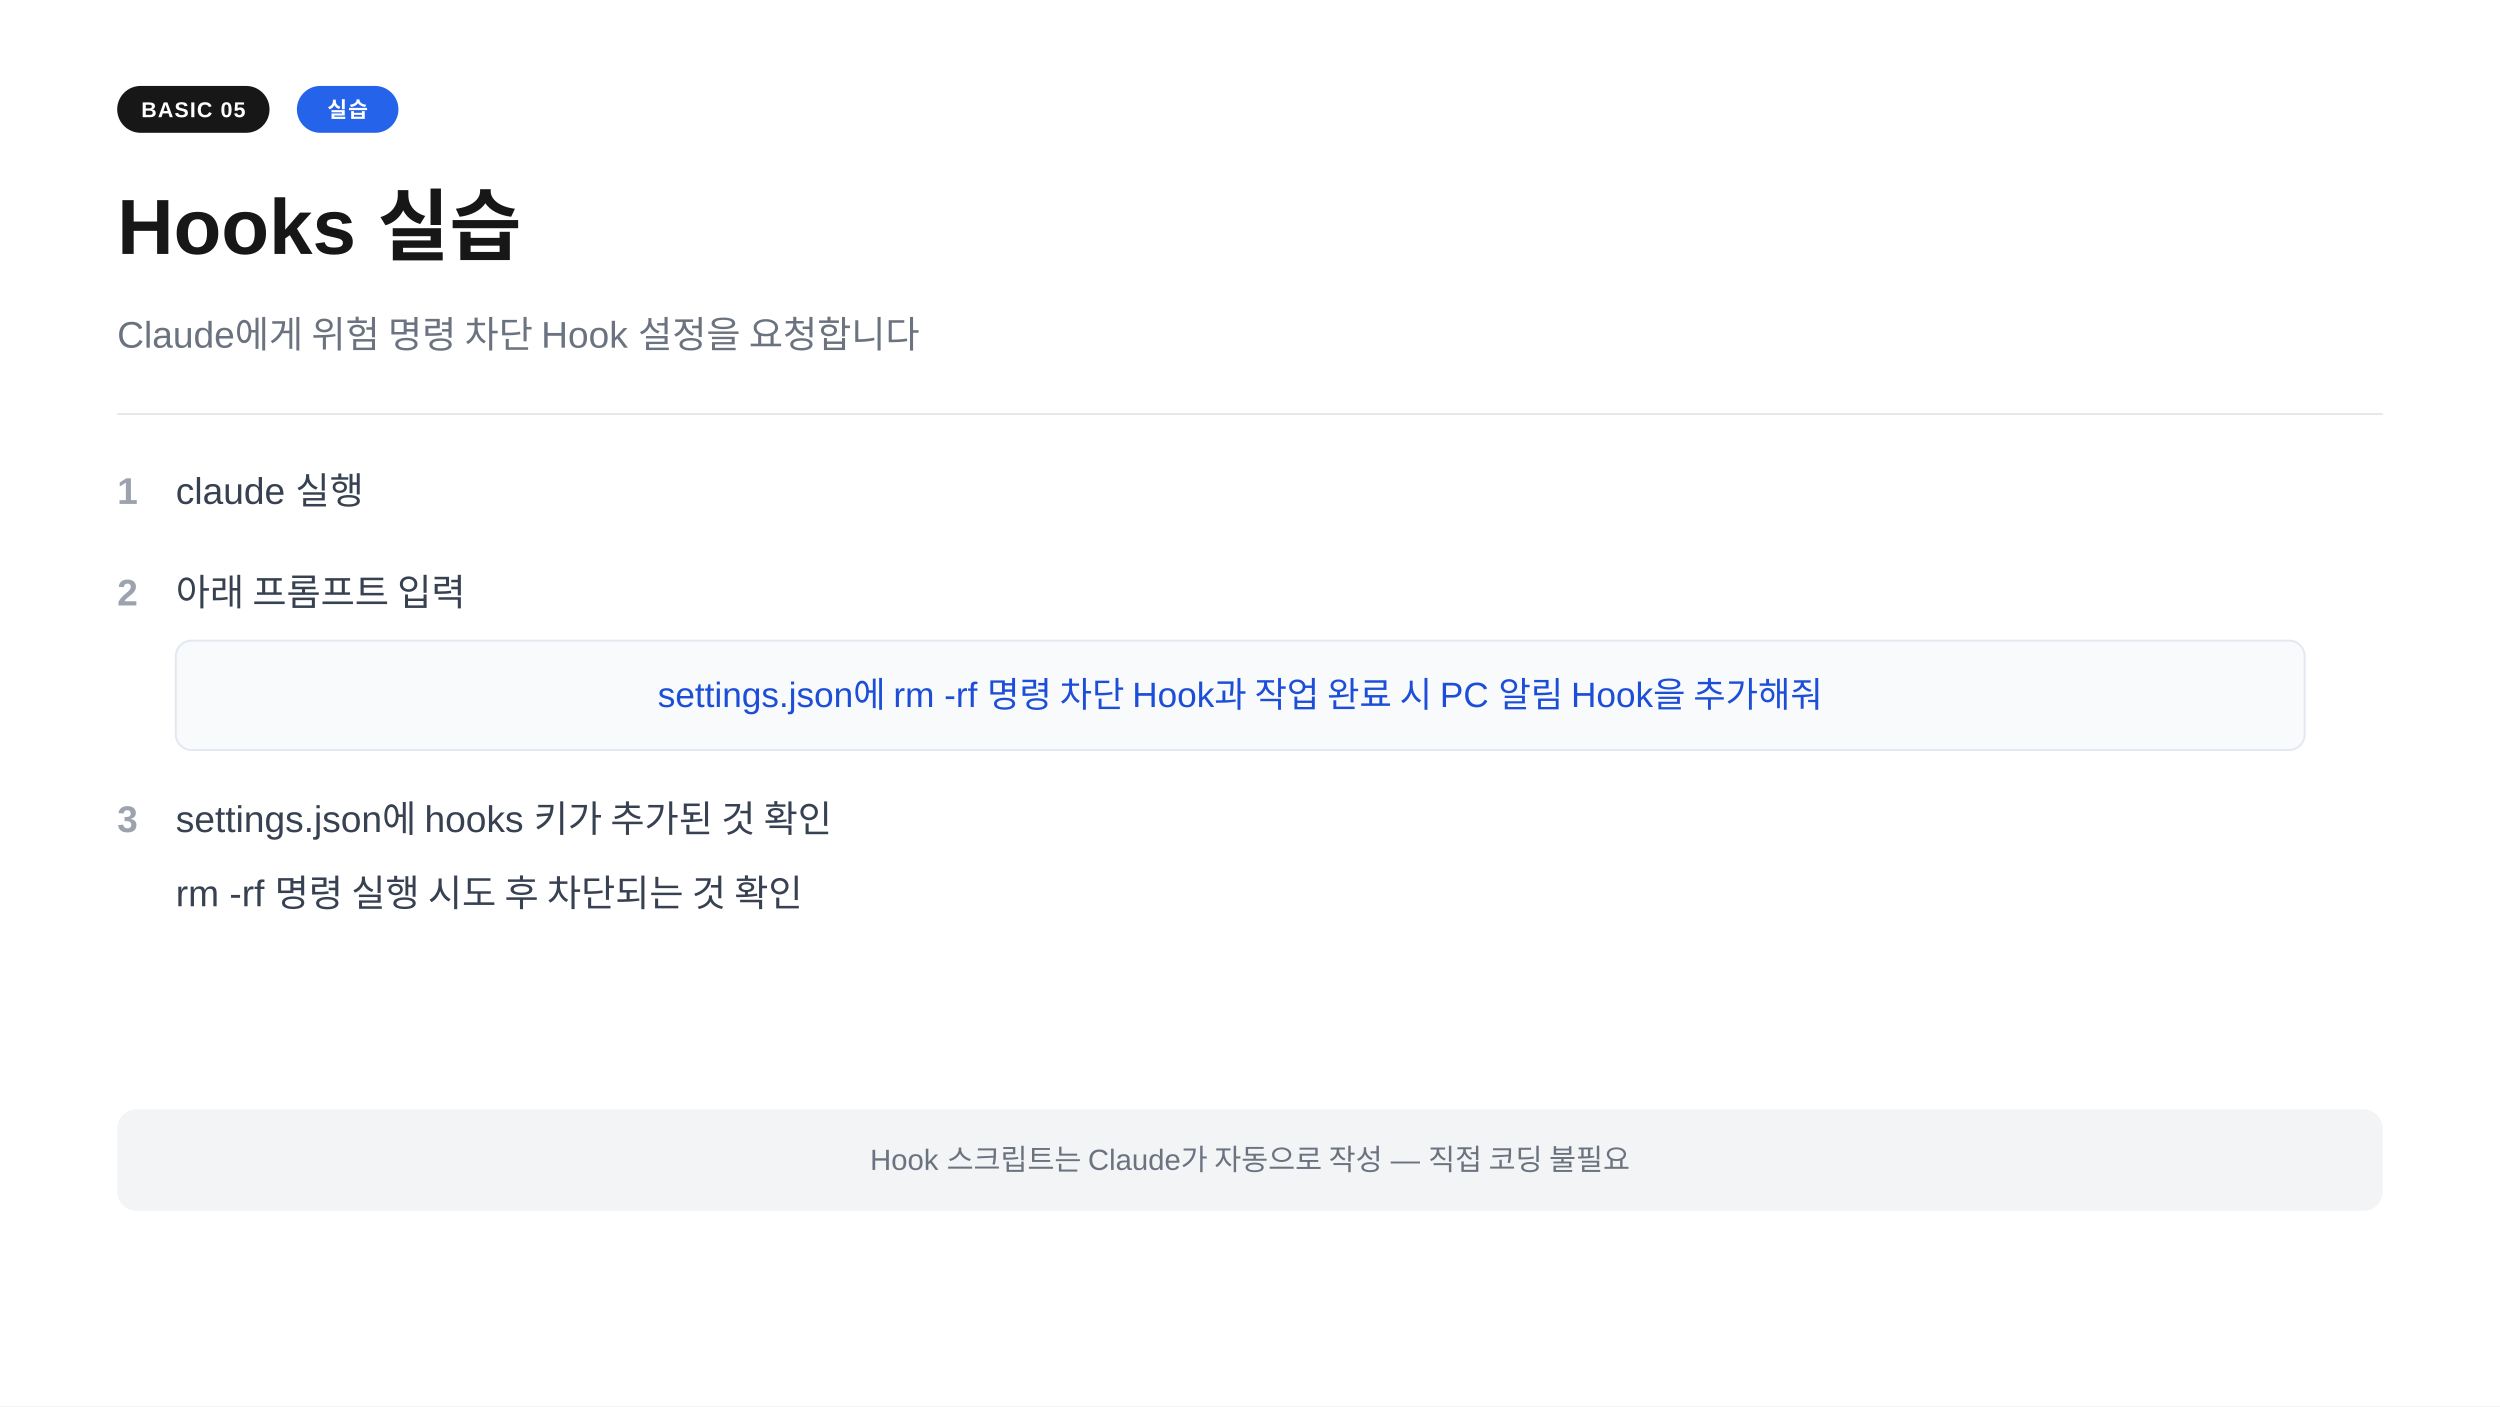
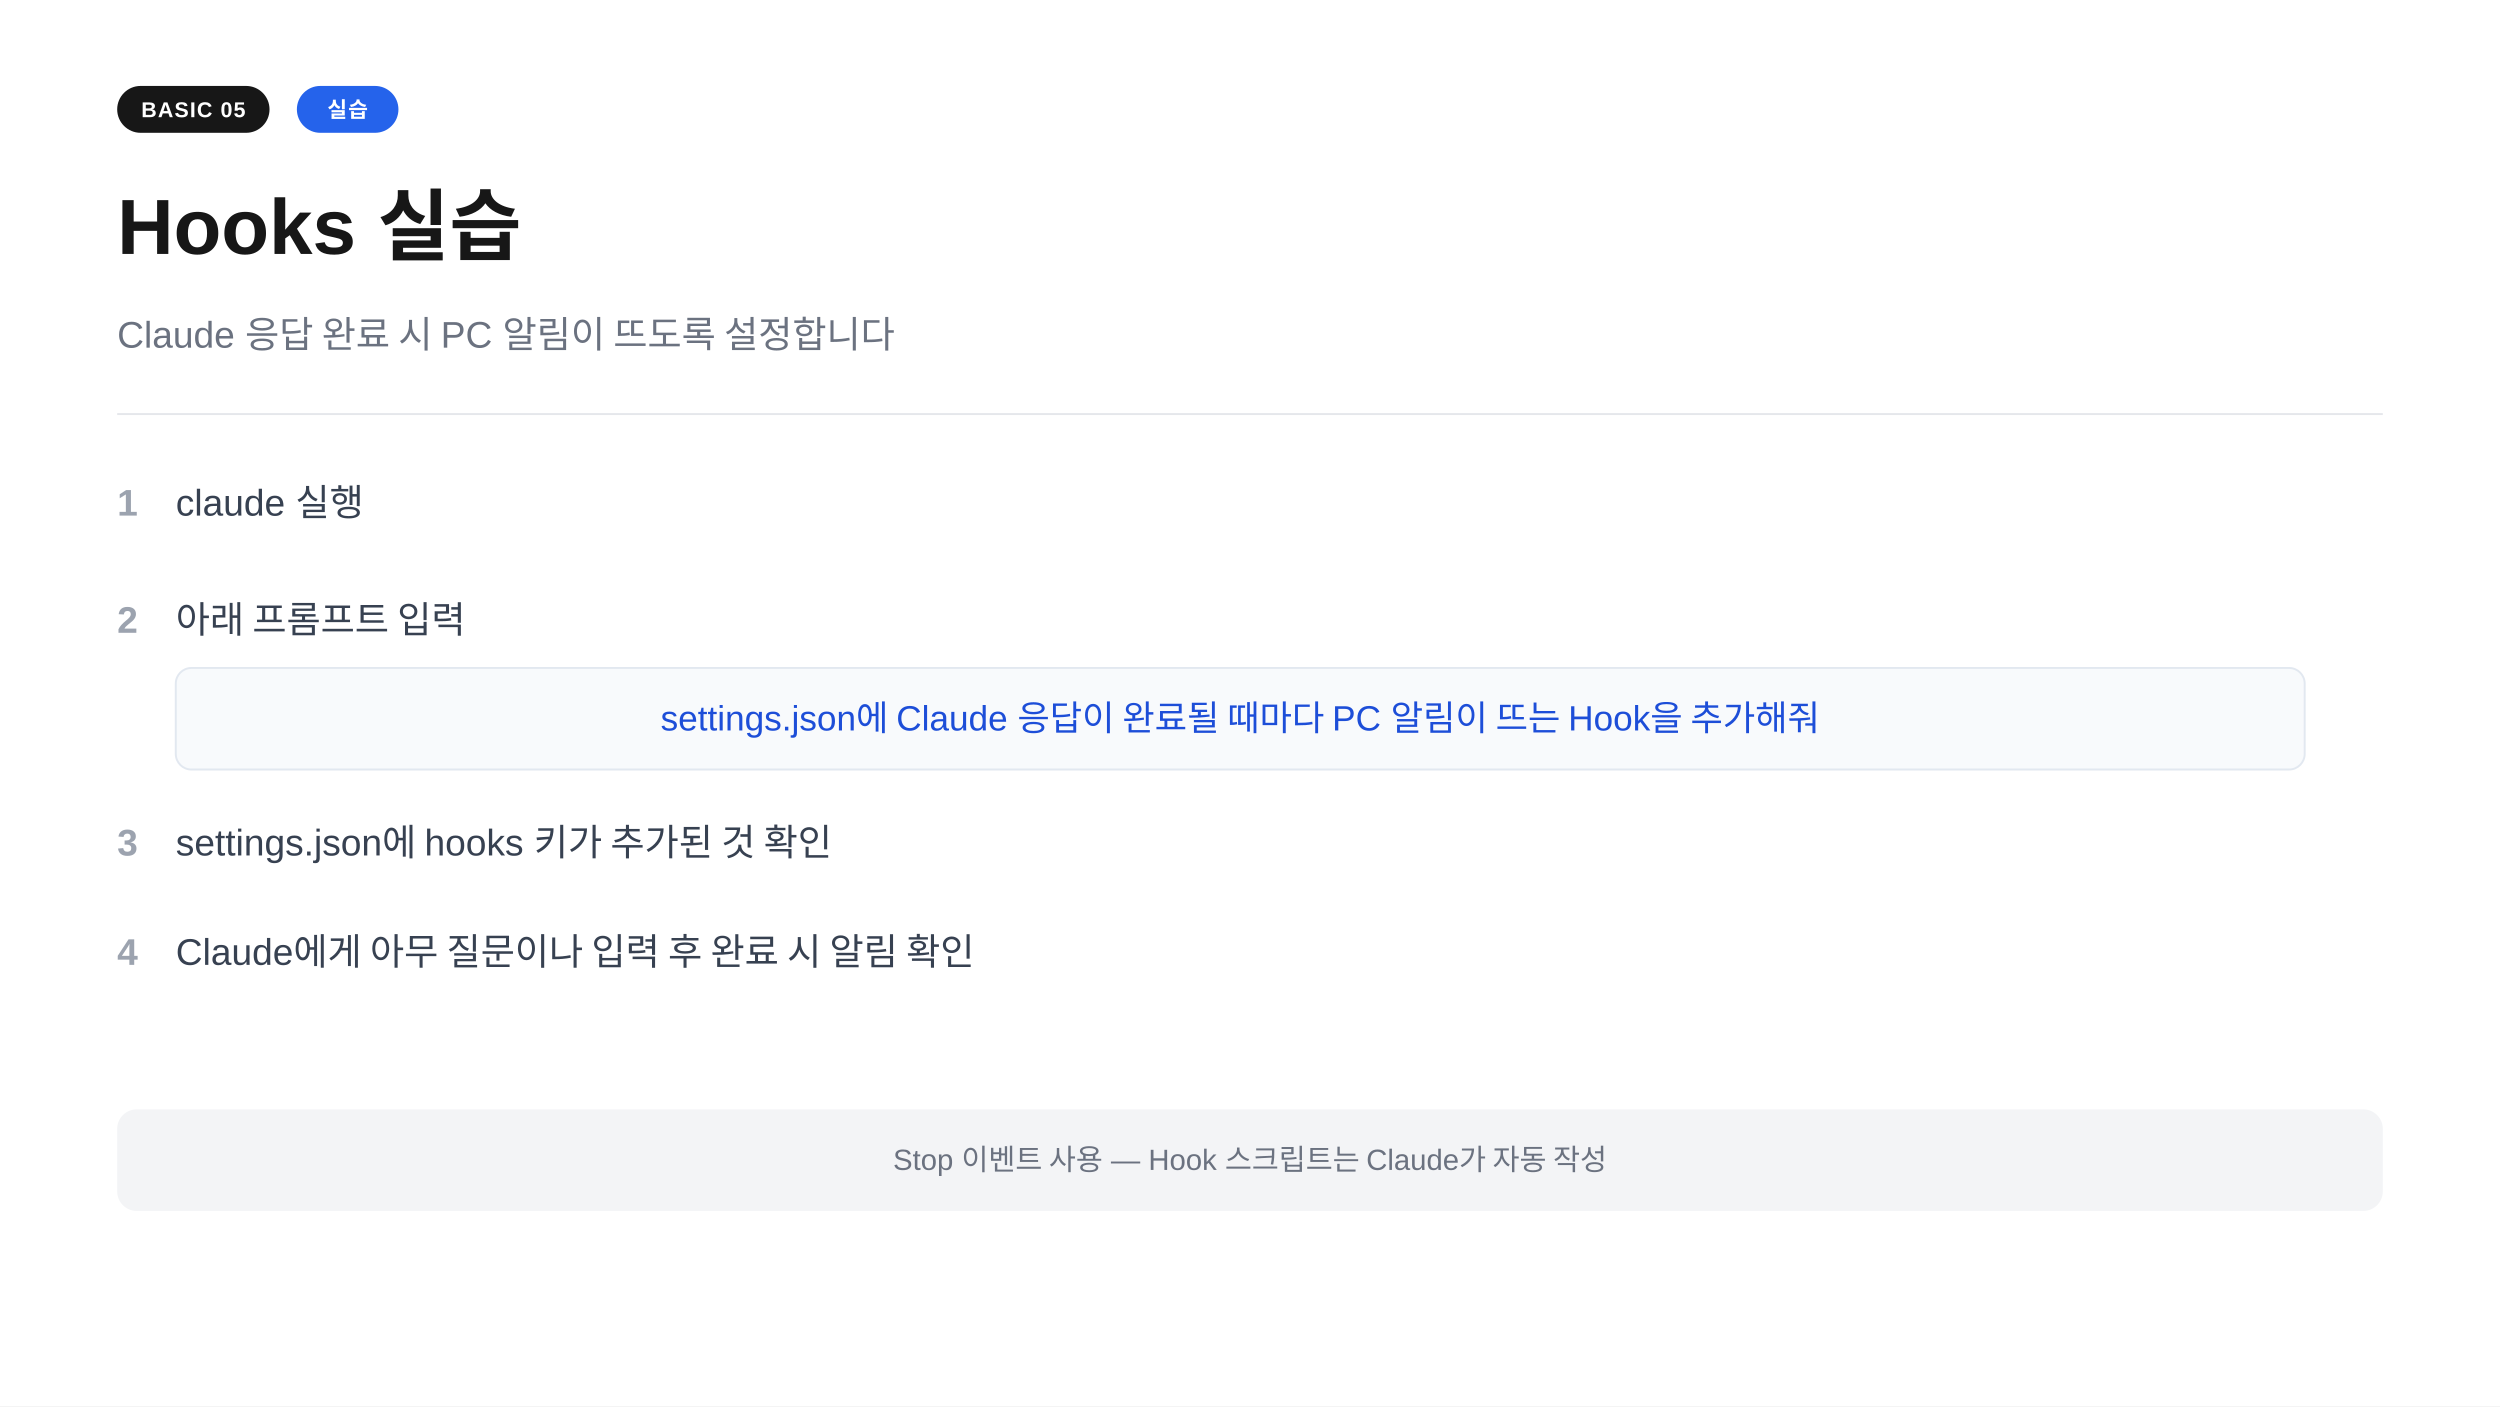
<svg xmlns="http://www.w3.org/2000/svg" width="1280" height="720" viewBox="0 0 1280 720">
  <rect width="1280" height="720" fill="#ffffff" />
  <rect x="60" y="44" width="78" height="24" rx="12" fill="#171717" />
  <text x="99" y="60" text-anchor="middle" font-family="-apple-system,BlinkMacSystemFont,'Segoe UI',Arial,sans-serif" font-size="11" font-weight="700" fill="#ffffff" letter-spacing="0.05em">BASIC 05</text>
  <rect x="152" y="44" width="52" height="24" rx="12" fill="#2563eb" />
  <text x="178" y="60" text-anchor="middle" font-family="-apple-system,BlinkMacSystemFont,'Segoe UI',Arial,sans-serif" font-size="11" font-weight="700" fill="#ffffff" letter-spacing="0.05em">실습</text>
  <text x="60" y="130" font-family="-apple-system,BlinkMacSystemFont,'Segoe UI',Arial,sans-serif" font-size="40" font-weight="700" fill="#171717">Hooks 실습</text>
-   <text x="60" y="178" font-family="-apple-system,BlinkMacSystemFont,'Segoe UI',Arial,sans-serif" font-size="19" fill="#6b7280">Claude에게 위험 명령 차단 Hook 설정을 요청합니다</text>
+   <text x="60" y="178" font-family="-apple-system,BlinkMacSystemFont,'Segoe UI',Arial,sans-serif" font-size="19" fill="#6b7280">Claude 응답 완료 시 PC 알림이 뜨도록 설정합니다</text>
  <line x1="60" y1="212" x2="1220" y2="212" stroke="#e5e7eb" stroke-width="1" />
-   <text x="60" y="258" font-family="-apple-system,BlinkMacSystemFont,'Segoe UI',Arial,sans-serif" font-size="19" fill="#9ca3af" font-weight="600">1</text>
-   <text x="90" y="258" font-family="-apple-system,BlinkMacSystemFont,'Segoe UI',Arial,sans-serif" font-size="19" fill="#374151">claude 실행</text>
-   <text x="60" y="310" font-family="-apple-system,BlinkMacSystemFont,'Segoe UI',Arial,sans-serif" font-size="19" fill="#9ca3af" font-weight="600">2</text>
-   <text x="90" y="310" font-family="-apple-system,BlinkMacSystemFont,'Segoe UI',Arial,sans-serif" font-size="19" fill="#374151">아래 프롬프트 입력</text>
-   <rect x="90" y="328" width="1090" height="56" rx="8" fill="#f8fafc" stroke="#e2e8f0" stroke-width="1" />
-   <text x="635" y="362" text-anchor="middle" font-family="-apple-system,BlinkMacSystemFont,'Segoe UI',Arial,sans-serif" font-size="18" fill="#1d4ed8">settings.json에 rm -rf 명령 차단 Hook과 작업 완료 시 PC 알림 Hook을 추가해줘</text>
-   <text x="60" y="426" font-family="-apple-system,BlinkMacSystemFont,'Segoe UI',Arial,sans-serif" font-size="19" fill="#9ca3af" font-weight="600">3</text>
-   <text x="90" y="426" font-family="-apple-system,BlinkMacSystemFont,'Segoe UI',Arial,sans-serif" font-size="19" fill="#374151">settings.json에 hooks 키가 추가된 것 확인</text>
-   <text x="90" y="464" font-family="-apple-system,BlinkMacSystemFont,'Segoe UI',Arial,sans-serif" font-size="19" fill="#374151">rm -rf 명령 실행 시도 후 차단되는 것 확인</text>
+   <text x="60" y="264" font-family="-apple-system,BlinkMacSystemFont,'Segoe UI',Arial,sans-serif" font-size="19" fill="#9ca3af" font-weight="600">1</text>
+   <text x="90" y="264" font-family="-apple-system,BlinkMacSystemFont,'Segoe UI',Arial,sans-serif" font-size="19" fill="#374151">claude 실행</text>
+   <text x="60" y="324" font-family="-apple-system,BlinkMacSystemFont,'Segoe UI',Arial,sans-serif" font-size="19" fill="#9ca3af" font-weight="600">2</text>
+   <text x="90" y="324" font-family="-apple-system,BlinkMacSystemFont,'Segoe UI',Arial,sans-serif" font-size="19" fill="#374151">아래 프롬프트 입력</text>
+   <rect x="90" y="342" width="1090" height="52" rx="8" fill="#f8fafc" stroke="#e2e8f0" stroke-width="1" />
+   <text x="635" y="374" text-anchor="middle" font-family="-apple-system,BlinkMacSystemFont,'Segoe UI',Arial,sans-serif" font-size="18" fill="#1d4ed8">settings.json에 Claude 응답이 완료될 때마다 PC 알림이 뜨는 Hook을 추가해줘</text>
+   <text x="60" y="438" font-family="-apple-system,BlinkMacSystemFont,'Segoe UI',Arial,sans-serif" font-size="19" fill="#9ca3af" font-weight="600">3</text>
+   <text x="90" y="438" font-family="-apple-system,BlinkMacSystemFont,'Segoe UI',Arial,sans-serif" font-size="19" fill="#374151">settings.json에 hooks 키가 추가된 것 확인</text>
+   <text x="60" y="494" font-family="-apple-system,BlinkMacSystemFont,'Segoe UI',Arial,sans-serif" font-size="19" fill="#9ca3af" font-weight="600">4</text>
+   <text x="90" y="494" font-family="-apple-system,BlinkMacSystemFont,'Segoe UI',Arial,sans-serif" font-size="19" fill="#374151">Claude에게 아무 질문이나 입력 후 완료 시 알림 확인</text>
  <rect x="60" y="568" width="1160" height="52" rx="10" fill="#f3f4f6" />
-   <text x="640" y="599" text-anchor="middle" font-family="-apple-system,BlinkMacSystemFont,'Segoe UI',Arial,sans-serif" font-size="15" fill="#6b7280">Hook 스크립트는 Claude가 자동으로 작성 — 직접 코딩 불필요</text>
+   <text x="640" y="599" text-anchor="middle" font-family="-apple-system,BlinkMacSystemFont,'Segoe UI',Arial,sans-serif" font-size="15" fill="#6b7280">Stop 이벤트 사용  —  Hook 스크립트는 Claude가 자동 작성</text>
</svg>
